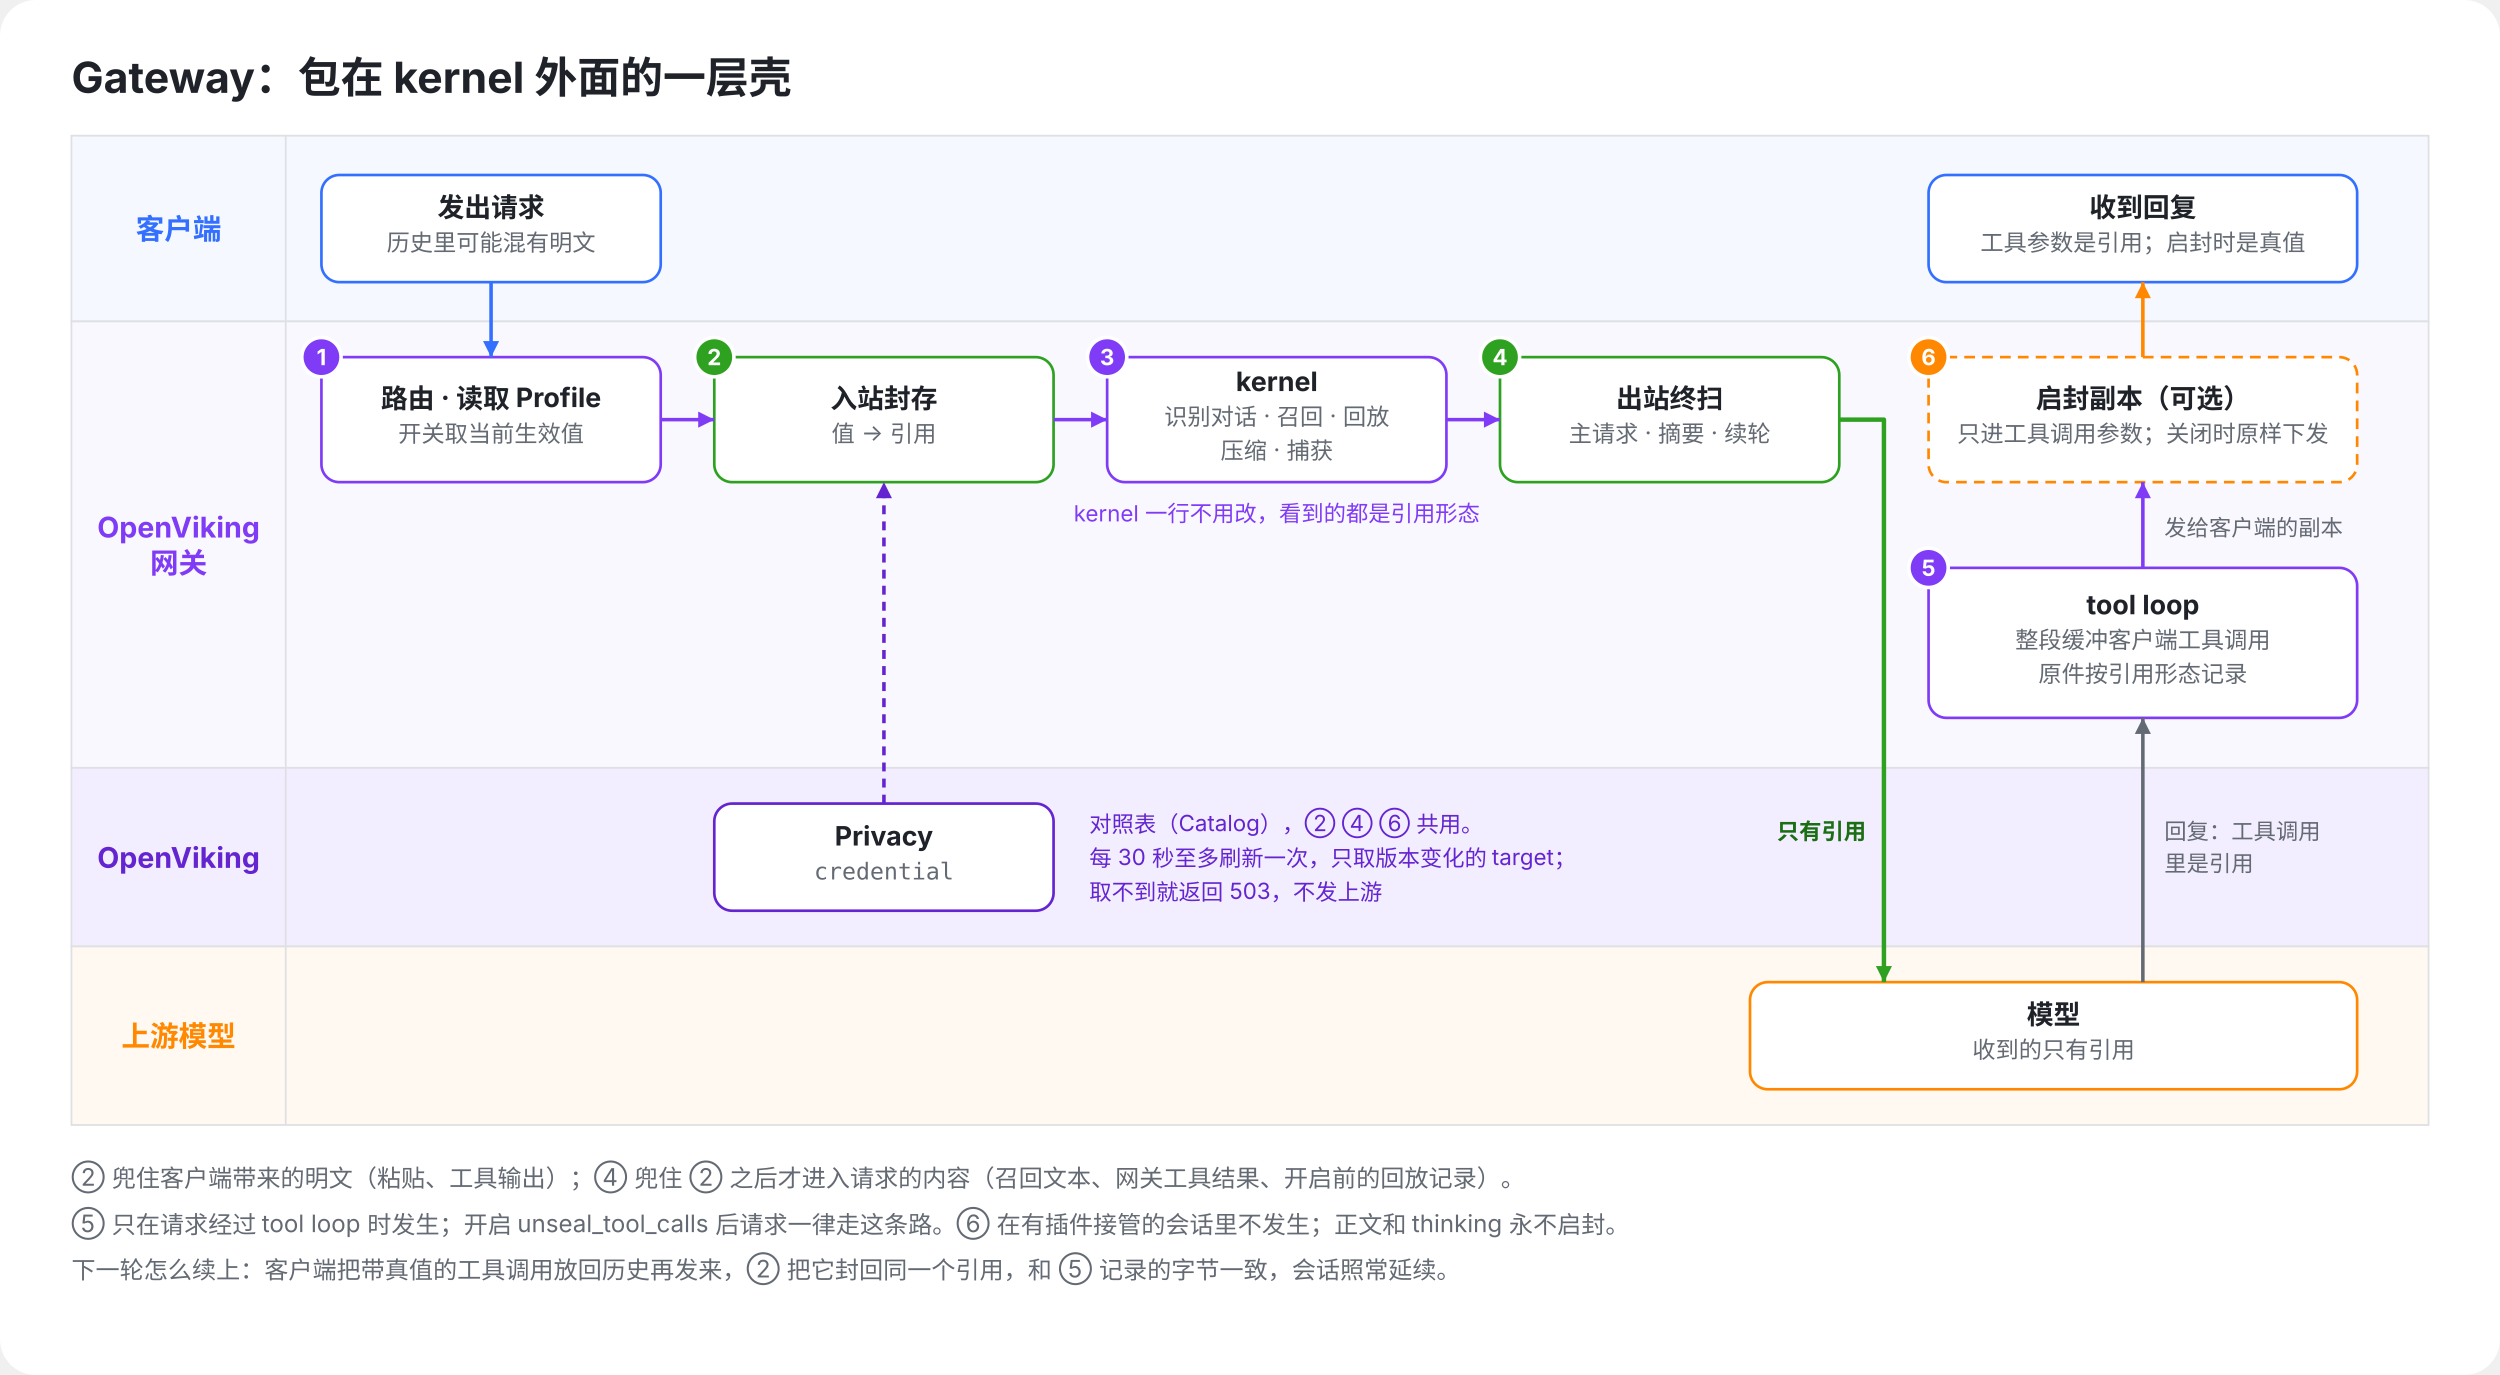
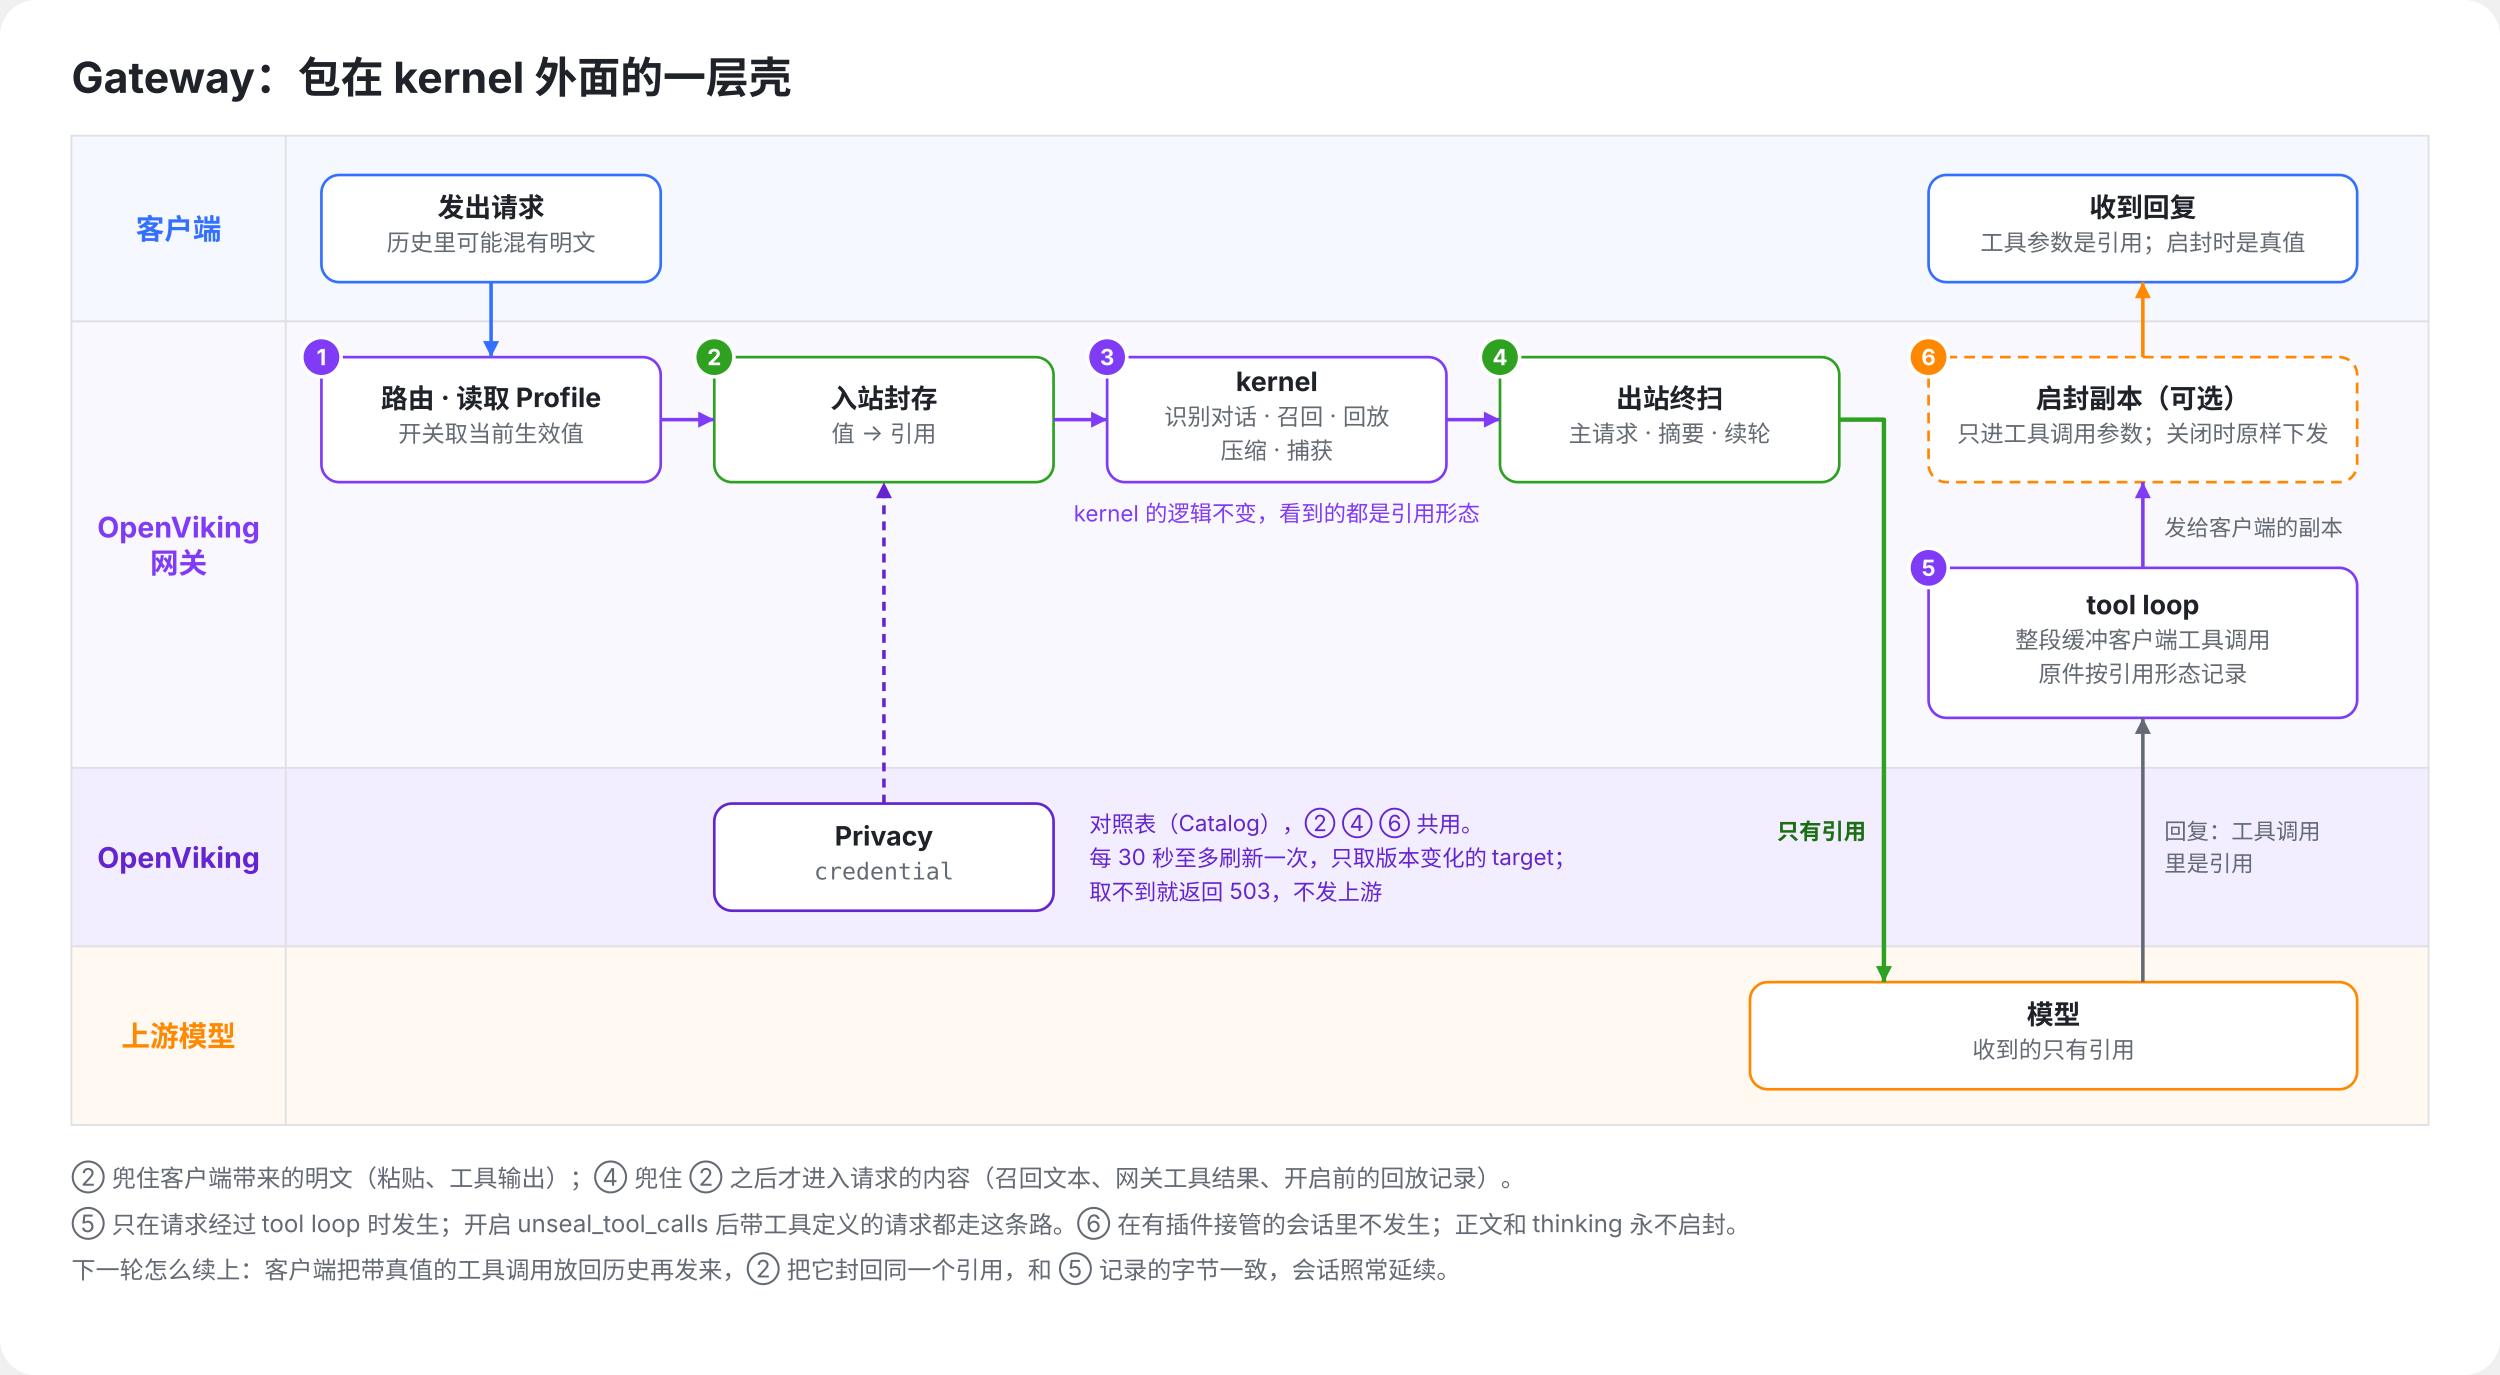
<svg xmlns="http://www.w3.org/2000/svg" width="1400" height="770" viewBox="0 0 1400 770">
  <rect x="0" y="0" width="1400" height="770" rx="20" fill="#FFFFFF" />
  <text x="40" y="52" font-family="Inter, -apple-system, BlinkMacSystemFont, 'Segoe UI', 'PingFang SC', 'Hiragino Sans GB', 'Microsoft YaHei', 'Noto Sans SC', 'Noto Sans CJK SC', sans-serif" font-size="24" font-weight="700" fill="#1F2329" text-anchor="start">Gateway：包在 kernel 外面的一层壳</text>
  <rect x="40" y="76" width="1320" height="104" fill="#F5F9FF" stroke="#DEE0E3" stroke-width="1" />
  <line x1="160" y1="76" x2="160" y2="180" stroke="#DEE0E3" stroke-width="1" />
  <text x="100" y="134" font-family="Inter, -apple-system, BlinkMacSystemFont, 'Segoe UI', 'PingFang SC', 'Hiragino Sans GB', 'Microsoft YaHei', 'Noto Sans SC', 'Noto Sans CJK SC', sans-serif" font-size="16" font-weight="700" fill="#3370FF" text-anchor="middle">客户端</text>
  <rect x="40" y="180" width="1320" height="250" fill="#FAF8FF" stroke="#DEE0E3" stroke-width="1" />
  <line x1="160" y1="180" x2="160" y2="430" stroke="#DEE0E3" stroke-width="1" />
  <text x="100" y="301" font-family="Inter, -apple-system, BlinkMacSystemFont, 'Segoe UI', 'PingFang SC', 'Hiragino Sans GB', 'Microsoft YaHei', 'Noto Sans SC', 'Noto Sans CJK SC', sans-serif" font-size="16" font-weight="700" fill="#7F3BF5" text-anchor="middle">OpenViking</text>
  <text x="100" y="321" font-family="Inter, -apple-system, BlinkMacSystemFont, 'Segoe UI', 'PingFang SC', 'Hiragino Sans GB', 'Microsoft YaHei', 'Noto Sans SC', 'Noto Sans CJK SC', sans-serif" font-size="16" font-weight="700" fill="#7F3BF5" text-anchor="middle">网关</text>
  <rect x="40" y="430" width="1320" height="100" fill="#F3EEFF" stroke="#DEE0E3" stroke-width="1" />
  <line x1="160" y1="430" x2="160" y2="530" stroke="#DEE0E3" stroke-width="1" />
  <text x="100" y="486" font-family="Inter, -apple-system, BlinkMacSystemFont, 'Segoe UI', 'PingFang SC', 'Hiragino Sans GB', 'Microsoft YaHei', 'Noto Sans SC', 'Noto Sans CJK SC', sans-serif" font-size="16" font-weight="700" fill="#6425D0" text-anchor="middle">OpenViking</text>
  <rect x="40" y="530" width="1320" height="100" fill="#FFF9F2" stroke="#DEE0E3" stroke-width="1" />
  <line x1="160" y1="530" x2="160" y2="630" stroke="#DEE0E3" stroke-width="1" />
  <text x="100" y="586" font-family="Inter, -apple-system, BlinkMacSystemFont, 'Segoe UI', 'PingFang SC', 'Hiragino Sans GB', 'Microsoft YaHei', 'Noto Sans SC', 'Noto Sans CJK SC', sans-serif" font-size="16" font-weight="700" fill="#FF8800" text-anchor="middle">上游模型</text>
  <rect x="180" y="98" width="190" height="60" rx="10" fill="#FFFFFF" stroke="#3370FF" stroke-width="1.5" />
  <text x="275" y="121.5" font-family="Inter, -apple-system, BlinkMacSystemFont, 'Segoe UI', 'PingFang SC', 'Hiragino Sans GB', 'Microsoft YaHei', 'Noto Sans SC', 'Noto Sans CJK SC', sans-serif" font-size="15" font-weight="700" fill="#1F2329" text-anchor="middle">发出请求</text>
  <text x="275" y="140.5" font-family="Inter, -apple-system, BlinkMacSystemFont, 'Segoe UI', 'PingFang SC', 'Hiragino Sans GB', 'Microsoft YaHei', 'Noto Sans SC', 'Noto Sans CJK SC', sans-serif" font-size="13" font-weight="400" fill="#646A73" text-anchor="middle">历史里可能混有明文</text>
  <rect x="1080" y="98" width="240" height="60" rx="10" fill="#FFFFFF" stroke="#3370FF" stroke-width="1.5" />
  <text x="1200" y="121.5" font-family="Inter, -apple-system, BlinkMacSystemFont, 'Segoe UI', 'PingFang SC', 'Hiragino Sans GB', 'Microsoft YaHei', 'Noto Sans SC', 'Noto Sans CJK SC', sans-serif" font-size="15" font-weight="700" fill="#1F2329" text-anchor="middle">收到回复</text>
  <text x="1200" y="140.5" font-family="Inter, -apple-system, BlinkMacSystemFont, 'Segoe UI', 'PingFang SC', 'Hiragino Sans GB', 'Microsoft YaHei', 'Noto Sans SC', 'Noto Sans CJK SC', sans-serif" font-size="13" font-weight="400" fill="#646A73" text-anchor="middle">工具参数是引用；启封时是真值</text>
  <rect x="180" y="200" width="190" height="70" rx="10" fill="#FFFFFF" stroke="#7F3BF5" stroke-width="1.5" />
  <text x="275" y="228.5" font-family="Inter, -apple-system, BlinkMacSystemFont, 'Segoe UI', 'PingFang SC', 'Hiragino Sans GB', 'Microsoft YaHei', 'Noto Sans SC', 'Noto Sans CJK SC', sans-serif" font-size="15" font-weight="700" fill="#1F2329" text-anchor="middle">路由 · 读取 Profile</text>
  <text x="275" y="247.5" font-family="Inter, -apple-system, BlinkMacSystemFont, 'Segoe UI', 'PingFang SC', 'Hiragino Sans GB', 'Microsoft YaHei', 'Noto Sans SC', 'Noto Sans CJK SC', sans-serif" font-size="13" font-weight="400" fill="#646A73" text-anchor="middle">开关取当前生效值</text>
  <rect x="400" y="200" width="190" height="70" rx="10" fill="#FFFFFF" stroke="#2EA121" stroke-width="1.5" />
  <text x="495" y="228.5" font-family="Inter, -apple-system, BlinkMacSystemFont, 'Segoe UI', 'PingFang SC', 'Hiragino Sans GB', 'Microsoft YaHei', 'Noto Sans SC', 'Noto Sans CJK SC', sans-serif" font-size="15" font-weight="700" fill="#1F2329" text-anchor="middle">入站封存</text>
  <text x="495" y="247.5" font-family="Inter, -apple-system, BlinkMacSystemFont, 'Segoe UI', 'PingFang SC', 'Hiragino Sans GB', 'Microsoft YaHei', 'Noto Sans SC', 'Noto Sans CJK SC', sans-serif" font-size="13" font-weight="400" fill="#646A73" text-anchor="middle">值 → 引用</text>
  <rect x="620" y="200" width="190" height="70" rx="10" fill="#FFFFFF" stroke="#7F3BF5" stroke-width="1.5" />
  <text x="715" y="219" font-family="Inter, -apple-system, BlinkMacSystemFont, 'Segoe UI', 'PingFang SC', 'Hiragino Sans GB', 'Microsoft YaHei', 'Noto Sans SC', 'Noto Sans CJK SC', sans-serif" font-size="15" font-weight="700" fill="#1F2329" text-anchor="middle">kernel</text>
  <text x="715" y="238" font-family="Inter, -apple-system, BlinkMacSystemFont, 'Segoe UI', 'PingFang SC', 'Hiragino Sans GB', 'Microsoft YaHei', 'Noto Sans SC', 'Noto Sans CJK SC', sans-serif" font-size="13" font-weight="400" fill="#646A73" text-anchor="middle">识别对话 · 召回 · 回放</text>
  <text x="715" y="257" font-family="Inter, -apple-system, BlinkMacSystemFont, 'Segoe UI', 'PingFang SC', 'Hiragino Sans GB', 'Microsoft YaHei', 'Noto Sans SC', 'Noto Sans CJK SC', sans-serif" font-size="13" font-weight="400" fill="#646A73" text-anchor="middle">压缩 · 捕获</text>
  <rect x="840" y="200" width="190" height="70" rx="10" fill="#FFFFFF" stroke="#2EA121" stroke-width="1.5" />
  <text x="935" y="228.5" font-family="Inter, -apple-system, BlinkMacSystemFont, 'Segoe UI', 'PingFang SC', 'Hiragino Sans GB', 'Microsoft YaHei', 'Noto Sans SC', 'Noto Sans CJK SC', sans-serif" font-size="15" font-weight="700" fill="#1F2329" text-anchor="middle">出站终扫</text>
  <text x="935" y="247.5" font-family="Inter, -apple-system, BlinkMacSystemFont, 'Segoe UI', 'PingFang SC', 'Hiragino Sans GB', 'Microsoft YaHei', 'Noto Sans SC', 'Noto Sans CJK SC', sans-serif" font-size="13" font-weight="400" fill="#646A73" text-anchor="middle">主请求 · 摘要 · 续轮</text>
  <circle cx="180" cy="200" r="11" fill="#7F3BF5" stroke="#FFFFFF" stroke-width="2" />
  <text x="180" y="204.5" font-family="Inter, -apple-system, BlinkMacSystemFont, 'Segoe UI', 'PingFang SC', 'Hiragino Sans GB', 'Microsoft YaHei', 'Noto Sans SC', 'Noto Sans CJK SC', sans-serif" font-size="12.5" font-weight="700" fill="#FFFFFF" text-anchor="middle">1</text>
  <circle cx="400" cy="200" r="11" fill="#2EA121" stroke="#FFFFFF" stroke-width="2" />
  <text x="400" y="204.5" font-family="Inter, -apple-system, BlinkMacSystemFont, 'Segoe UI', 'PingFang SC', 'Hiragino Sans GB', 'Microsoft YaHei', 'Noto Sans SC', 'Noto Sans CJK SC', sans-serif" font-size="12.5" font-weight="700" fill="#FFFFFF" text-anchor="middle">2</text>
  <circle cx="620" cy="200" r="11" fill="#7F3BF5" stroke="#FFFFFF" stroke-width="2" />
  <text x="620" y="204.5" font-family="Inter, -apple-system, BlinkMacSystemFont, 'Segoe UI', 'PingFang SC', 'Hiragino Sans GB', 'Microsoft YaHei', 'Noto Sans SC', 'Noto Sans CJK SC', sans-serif" font-size="12.5" font-weight="700" fill="#FFFFFF" text-anchor="middle">3</text>
  <circle cx="840" cy="200" r="11" fill="#2EA121" stroke="#FFFFFF" stroke-width="2" />
  <text x="840" y="204.5" font-family="Inter, -apple-system, BlinkMacSystemFont, 'Segoe UI', 'PingFang SC', 'Hiragino Sans GB', 'Microsoft YaHei', 'Noto Sans SC', 'Noto Sans CJK SC', sans-serif" font-size="12.5" font-weight="700" fill="#FFFFFF" text-anchor="middle">4</text>
  <polyline points="275,158 275,200" fill="none" stroke="#3370FF" stroke-width="2" stroke-linejoin="round" />
  <polygon points="275.0,200.0 279.5,191.0 270.5,191.0" fill="#3370FF" />
  <polyline points="370,235 400,235" fill="none" stroke="#7F3BF5" stroke-width="2" stroke-linejoin="round" />
  <polygon points="400.0,235.0 391.0,230.5 391.0,239.5" fill="#7F3BF5" />
  <polyline points="590,235 620,235" fill="none" stroke="#7F3BF5" stroke-width="2" stroke-linejoin="round" />
  <polygon points="620.0,235.0 611.0,230.5 611.0,239.5" fill="#7F3BF5" />
  <polyline points="810,235 840,235" fill="none" stroke="#7F3BF5" stroke-width="2" stroke-linejoin="round" />
  <polygon points="840.0,235.0 831.0,230.5 831.0,239.5" fill="#7F3BF5" />
-   <text x="715" y="292" font-family="Inter, -apple-system, BlinkMacSystemFont, 'Segoe UI', 'PingFang SC', 'Hiragino Sans GB', 'Microsoft YaHei', 'Noto Sans SC', 'Noto Sans CJK SC', sans-serif" font-size="12.5" font-weight="400" fill="#7F3BF5" text-anchor="middle">kernel 一行不用改，看到的都是引用形态</text>
+   <text x="715" y="292" font-family="Inter, -apple-system, BlinkMacSystemFont, 'Segoe UI', 'PingFang SC', 'Hiragino Sans GB', 'Microsoft YaHei', 'Noto Sans SC', 'Noto Sans CJK SC', sans-serif" font-size="12.5" font-weight="400" fill="#7F3BF5" text-anchor="middle">kernel 的逻辑不变，看到的都是引用形态</text>
  <rect x="1080" y="318" width="240" height="84" rx="10" fill="#FFFFFF" stroke="#7F3BF5" stroke-width="1.5" />
  <text x="1200" y="344" font-family="Inter, -apple-system, BlinkMacSystemFont, 'Segoe UI', 'PingFang SC', 'Hiragino Sans GB', 'Microsoft YaHei', 'Noto Sans SC', 'Noto Sans CJK SC', sans-serif" font-size="15" font-weight="700" fill="#1F2329" text-anchor="middle">tool loop</text>
  <text x="1200" y="363" font-family="Inter, -apple-system, BlinkMacSystemFont, 'Segoe UI', 'PingFang SC', 'Hiragino Sans GB', 'Microsoft YaHei', 'Noto Sans SC', 'Noto Sans CJK SC', sans-serif" font-size="13" font-weight="400" fill="#646A73" text-anchor="middle">整段缓冲客户端工具调用</text>
  <text x="1200" y="382" font-family="Inter, -apple-system, BlinkMacSystemFont, 'Segoe UI', 'PingFang SC', 'Hiragino Sans GB', 'Microsoft YaHei', 'Noto Sans SC', 'Noto Sans CJK SC', sans-serif" font-size="13" font-weight="400" fill="#646A73" text-anchor="middle">原件按引用形态记录</text>
  <rect x="1080" y="200" width="240" height="70" rx="10" fill="#FFFFFF" stroke="#FF8800" stroke-width="1.5" stroke-dasharray="6 4" />
  <text x="1200" y="228.5" font-family="Inter, -apple-system, BlinkMacSystemFont, 'Segoe UI', 'PingFang SC', 'Hiragino Sans GB', 'Microsoft YaHei', 'Noto Sans SC', 'Noto Sans CJK SC', sans-serif" font-size="15" font-weight="700" fill="#1F2329" text-anchor="middle">启封副本（可选）</text>
  <text x="1200" y="247.5" font-family="Inter, -apple-system, BlinkMacSystemFont, 'Segoe UI', 'PingFang SC', 'Hiragino Sans GB', 'Microsoft YaHei', 'Noto Sans SC', 'Noto Sans CJK SC', sans-serif" font-size="13" font-weight="400" fill="#646A73" text-anchor="middle">只进工具调用参数；关闭时原样下发</text>
  <circle cx="1080" cy="318" r="11" fill="#7F3BF5" stroke="#FFFFFF" stroke-width="2" />
  <text x="1080" y="322.5" font-family="Inter, -apple-system, BlinkMacSystemFont, 'Segoe UI', 'PingFang SC', 'Hiragino Sans GB', 'Microsoft YaHei', 'Noto Sans SC', 'Noto Sans CJK SC', sans-serif" font-size="12.5" font-weight="700" fill="#FFFFFF" text-anchor="middle">5</text>
  <circle cx="1080" cy="200" r="11" fill="#FF8800" stroke="#FFFFFF" stroke-width="2" />
  <text x="1080" y="204.5" font-family="Inter, -apple-system, BlinkMacSystemFont, 'Segoe UI', 'PingFang SC', 'Hiragino Sans GB', 'Microsoft YaHei', 'Noto Sans SC', 'Noto Sans CJK SC', sans-serif" font-size="12.5" font-weight="700" fill="#FFFFFF" text-anchor="middle">6</text>
  <polyline points="1200,318 1200,270" fill="none" stroke="#7F3BF5" stroke-width="2" stroke-linejoin="round" />
  <polygon points="1200.0,270.0 1195.5,279.0 1204.5,279.0" fill="#7F3BF5" />
  <text x="1212" y="300" font-family="Inter, -apple-system, BlinkMacSystemFont, 'Segoe UI', 'PingFang SC', 'Hiragino Sans GB', 'Microsoft YaHei', 'Noto Sans SC', 'Noto Sans CJK SC', sans-serif" font-size="12.5" font-weight="400" fill="#646A73" text-anchor="start">发给客户端的副本</text>
  <polyline points="1200,200 1200,158" fill="none" stroke="#FF8800" stroke-width="2" stroke-linejoin="round" />
  <polygon points="1200.0,158.0 1195.5,167.0 1204.5,167.0" fill="#FF8800" />
  <rect x="980" y="550" width="340" height="60" rx="10" fill="#FFFFFF" stroke="#FF8800" stroke-width="1.5" />
  <text x="1150" y="573.5" font-family="Inter, -apple-system, BlinkMacSystemFont, 'Segoe UI', 'PingFang SC', 'Hiragino Sans GB', 'Microsoft YaHei', 'Noto Sans SC', 'Noto Sans CJK SC', sans-serif" font-size="15" font-weight="700" fill="#1F2329" text-anchor="middle">模型</text>
  <text x="1150" y="592.5" font-family="Inter, -apple-system, BlinkMacSystemFont, 'Segoe UI', 'PingFang SC', 'Hiragino Sans GB', 'Microsoft YaHei', 'Noto Sans SC', 'Noto Sans CJK SC', sans-serif" font-size="13" font-weight="400" fill="#646A73" text-anchor="middle">收到的只有引用</text>
  <polyline points="1030,235 1055,235 1055,550" fill="none" stroke="#2EA121" stroke-width="2.5" stroke-linejoin="round" />
  <polygon points="1055.0,550.0 1059.5,541.0 1050.5,541.0" fill="#2EA121" />
  <text x="1045" y="470" font-family="Inter, -apple-system, BlinkMacSystemFont, 'Segoe UI', 'PingFang SC', 'Hiragino Sans GB', 'Microsoft YaHei', 'Noto Sans SC', 'Noto Sans CJK SC', sans-serif" font-size="12.5" font-weight="700" fill="#1B6E14" text-anchor="end">只有引用</text>
  <polyline points="1200,550 1200,402" fill="none" stroke="#646A73" stroke-width="2" stroke-linejoin="round" />
  <polygon points="1200.0,402.0 1195.5,411.0 1204.5,411.0" fill="#646A73" />
  <text x="1212" y="470" font-family="Inter, -apple-system, BlinkMacSystemFont, 'Segoe UI', 'PingFang SC', 'Hiragino Sans GB', 'Microsoft YaHei', 'Noto Sans SC', 'Noto Sans CJK SC', sans-serif" font-size="12.5" font-weight="400" fill="#646A73" text-anchor="start">回复：工具调用</text>
  <text x="1212" y="488" font-family="Inter, -apple-system, BlinkMacSystemFont, 'Segoe UI', 'PingFang SC', 'Hiragino Sans GB', 'Microsoft YaHei', 'Noto Sans SC', 'Noto Sans CJK SC', sans-serif" font-size="12.5" font-weight="400" fill="#646A73" text-anchor="start">里是引用</text>
  <rect x="400" y="450" width="190" height="60" rx="10" fill="#FFFFFF" stroke="#6425D0" stroke-width="1.5" />
  <text x="495" y="473.5" font-family="Inter, -apple-system, BlinkMacSystemFont, 'Segoe UI', 'PingFang SC', 'Hiragino Sans GB', 'Microsoft YaHei', 'Noto Sans SC', 'Noto Sans CJK SC', sans-serif" font-size="15" font-weight="700" fill="#1F2329" text-anchor="middle">Privacy</text>
  <text x="495" y="492.5" font-family="'SFMono-Regular', Menlo, Consolas, 'DejaVu Sans Mono', 'Noto Sans Mono CJK SC', monospace" font-size="13" font-weight="400" fill="#646A73" text-anchor="middle">credential</text>
  <polyline points="495,450 495,270" fill="none" stroke="#6425D0" stroke-width="2" stroke-linejoin="round" stroke-dasharray="5 4" />
  <polygon points="495.0,270.0 490.5,279.0 499.5,279.0" fill="#6425D0" />
  <text x="610" y="466" font-family="Inter, -apple-system, BlinkMacSystemFont, 'Segoe UI', 'PingFang SC', 'Hiragino Sans GB', 'Microsoft YaHei', 'Noto Sans SC', 'Noto Sans CJK SC', sans-serif" font-size="12.5" font-weight="400" fill="#6425D0" text-anchor="start">对照表（Catalog），② ④ ⑥ 共用。</text>
  <text x="610" y="485" font-family="Inter, -apple-system, BlinkMacSystemFont, 'Segoe UI', 'PingFang SC', 'Hiragino Sans GB', 'Microsoft YaHei', 'Noto Sans SC', 'Noto Sans CJK SC', sans-serif" font-size="12.5" font-weight="400" fill="#6425D0" text-anchor="start">每 30 秒至多刷新一次，只取版本变化的 target；</text>
  <text x="610" y="504" font-family="Inter, -apple-system, BlinkMacSystemFont, 'Segoe UI', 'PingFang SC', 'Hiragino Sans GB', 'Microsoft YaHei', 'Noto Sans SC', 'Noto Sans CJK SC', sans-serif" font-size="12.5" font-weight="400" fill="#6425D0" text-anchor="start">取不到就返回 503，不发上游</text>
  <text x="40" y="664" font-family="Inter, -apple-system, BlinkMacSystemFont, 'Segoe UI', 'PingFang SC', 'Hiragino Sans GB', 'Microsoft YaHei', 'Noto Sans SC', 'Noto Sans CJK SC', sans-serif" font-size="13.5" font-weight="400" fill="#646A73" text-anchor="start">② 兜住客户端带来的明文（粘贴、工具输出）；④ 兜住 ② 之后才进入请求的内容（召回文本、网关工具结果、开启前的回放记录）。</text>
-   <text x="40" y="690" font-family="Inter, -apple-system, BlinkMacSystemFont, 'Segoe UI', 'PingFang SC', 'Hiragino Sans GB', 'Microsoft YaHei', 'Noto Sans SC', 'Noto Sans CJK SC', sans-serif" font-size="13.5" font-weight="400" fill="#646A73" text-anchor="start">⑤ 只在请求经过 tool loop 时发生；开启 unseal_tool_calls 后请求一律走这条路。⑥ 在有插件接管的会话里不发生；正文和 thinking 永不启封。</text>
+   <text x="40" y="690" font-family="Inter, -apple-system, BlinkMacSystemFont, 'Segoe UI', 'PingFang SC', 'Hiragino Sans GB', 'Microsoft YaHei', 'Noto Sans SC', 'Noto Sans CJK SC', sans-serif" font-size="13.5" font-weight="400" fill="#646A73" text-anchor="start">⑤ 只在请求经过 tool loop 时发生；开启 unseal_tool_calls 后带工具定义的请求都走这条路。⑥ 在有插件接管的会话里不发生；正文和 thinking 永不启封。</text>
  <text x="40" y="716" font-family="Inter, -apple-system, BlinkMacSystemFont, 'Segoe UI', 'PingFang SC', 'Hiragino Sans GB', 'Microsoft YaHei', 'Noto Sans SC', 'Noto Sans CJK SC', sans-serif" font-size="13.5" font-weight="400" fill="#646A73" text-anchor="start">下一轮怎么续上：客户端把带真值的工具调用放回历史再发来，② 把它封回同一个引用，和 ⑤ 记录的字节一致，会话照常延续。</text>
</svg>
